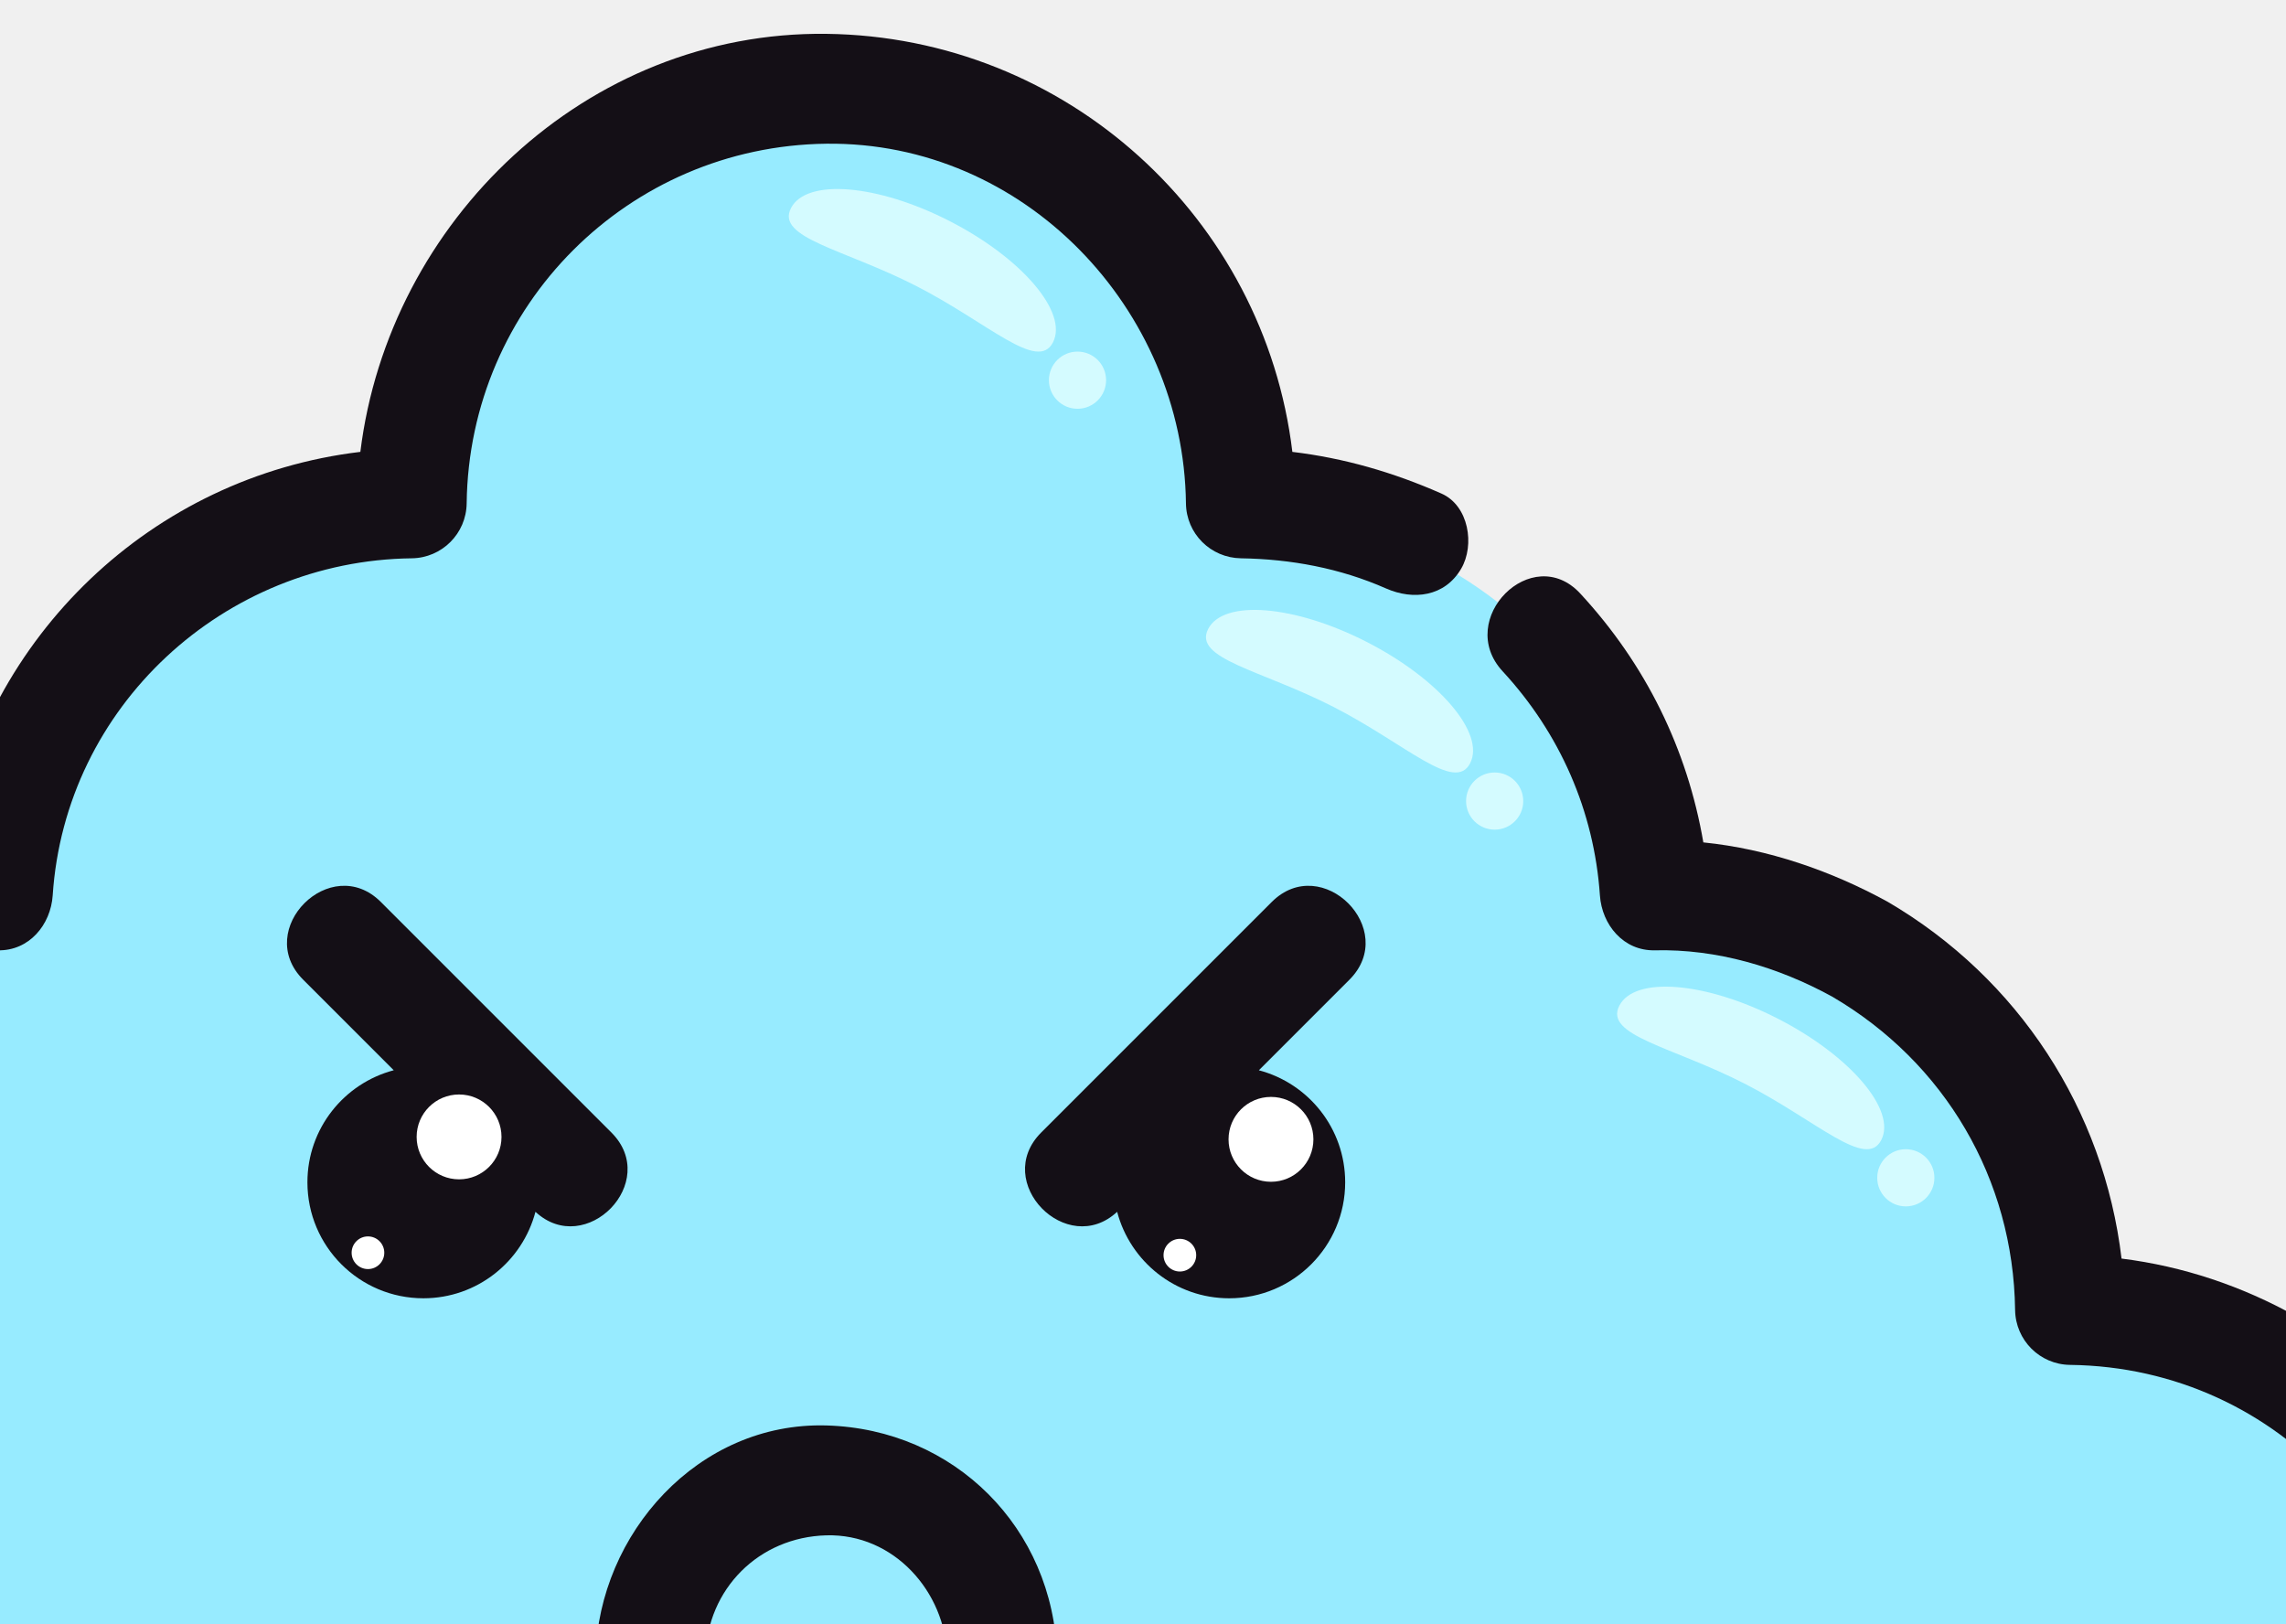
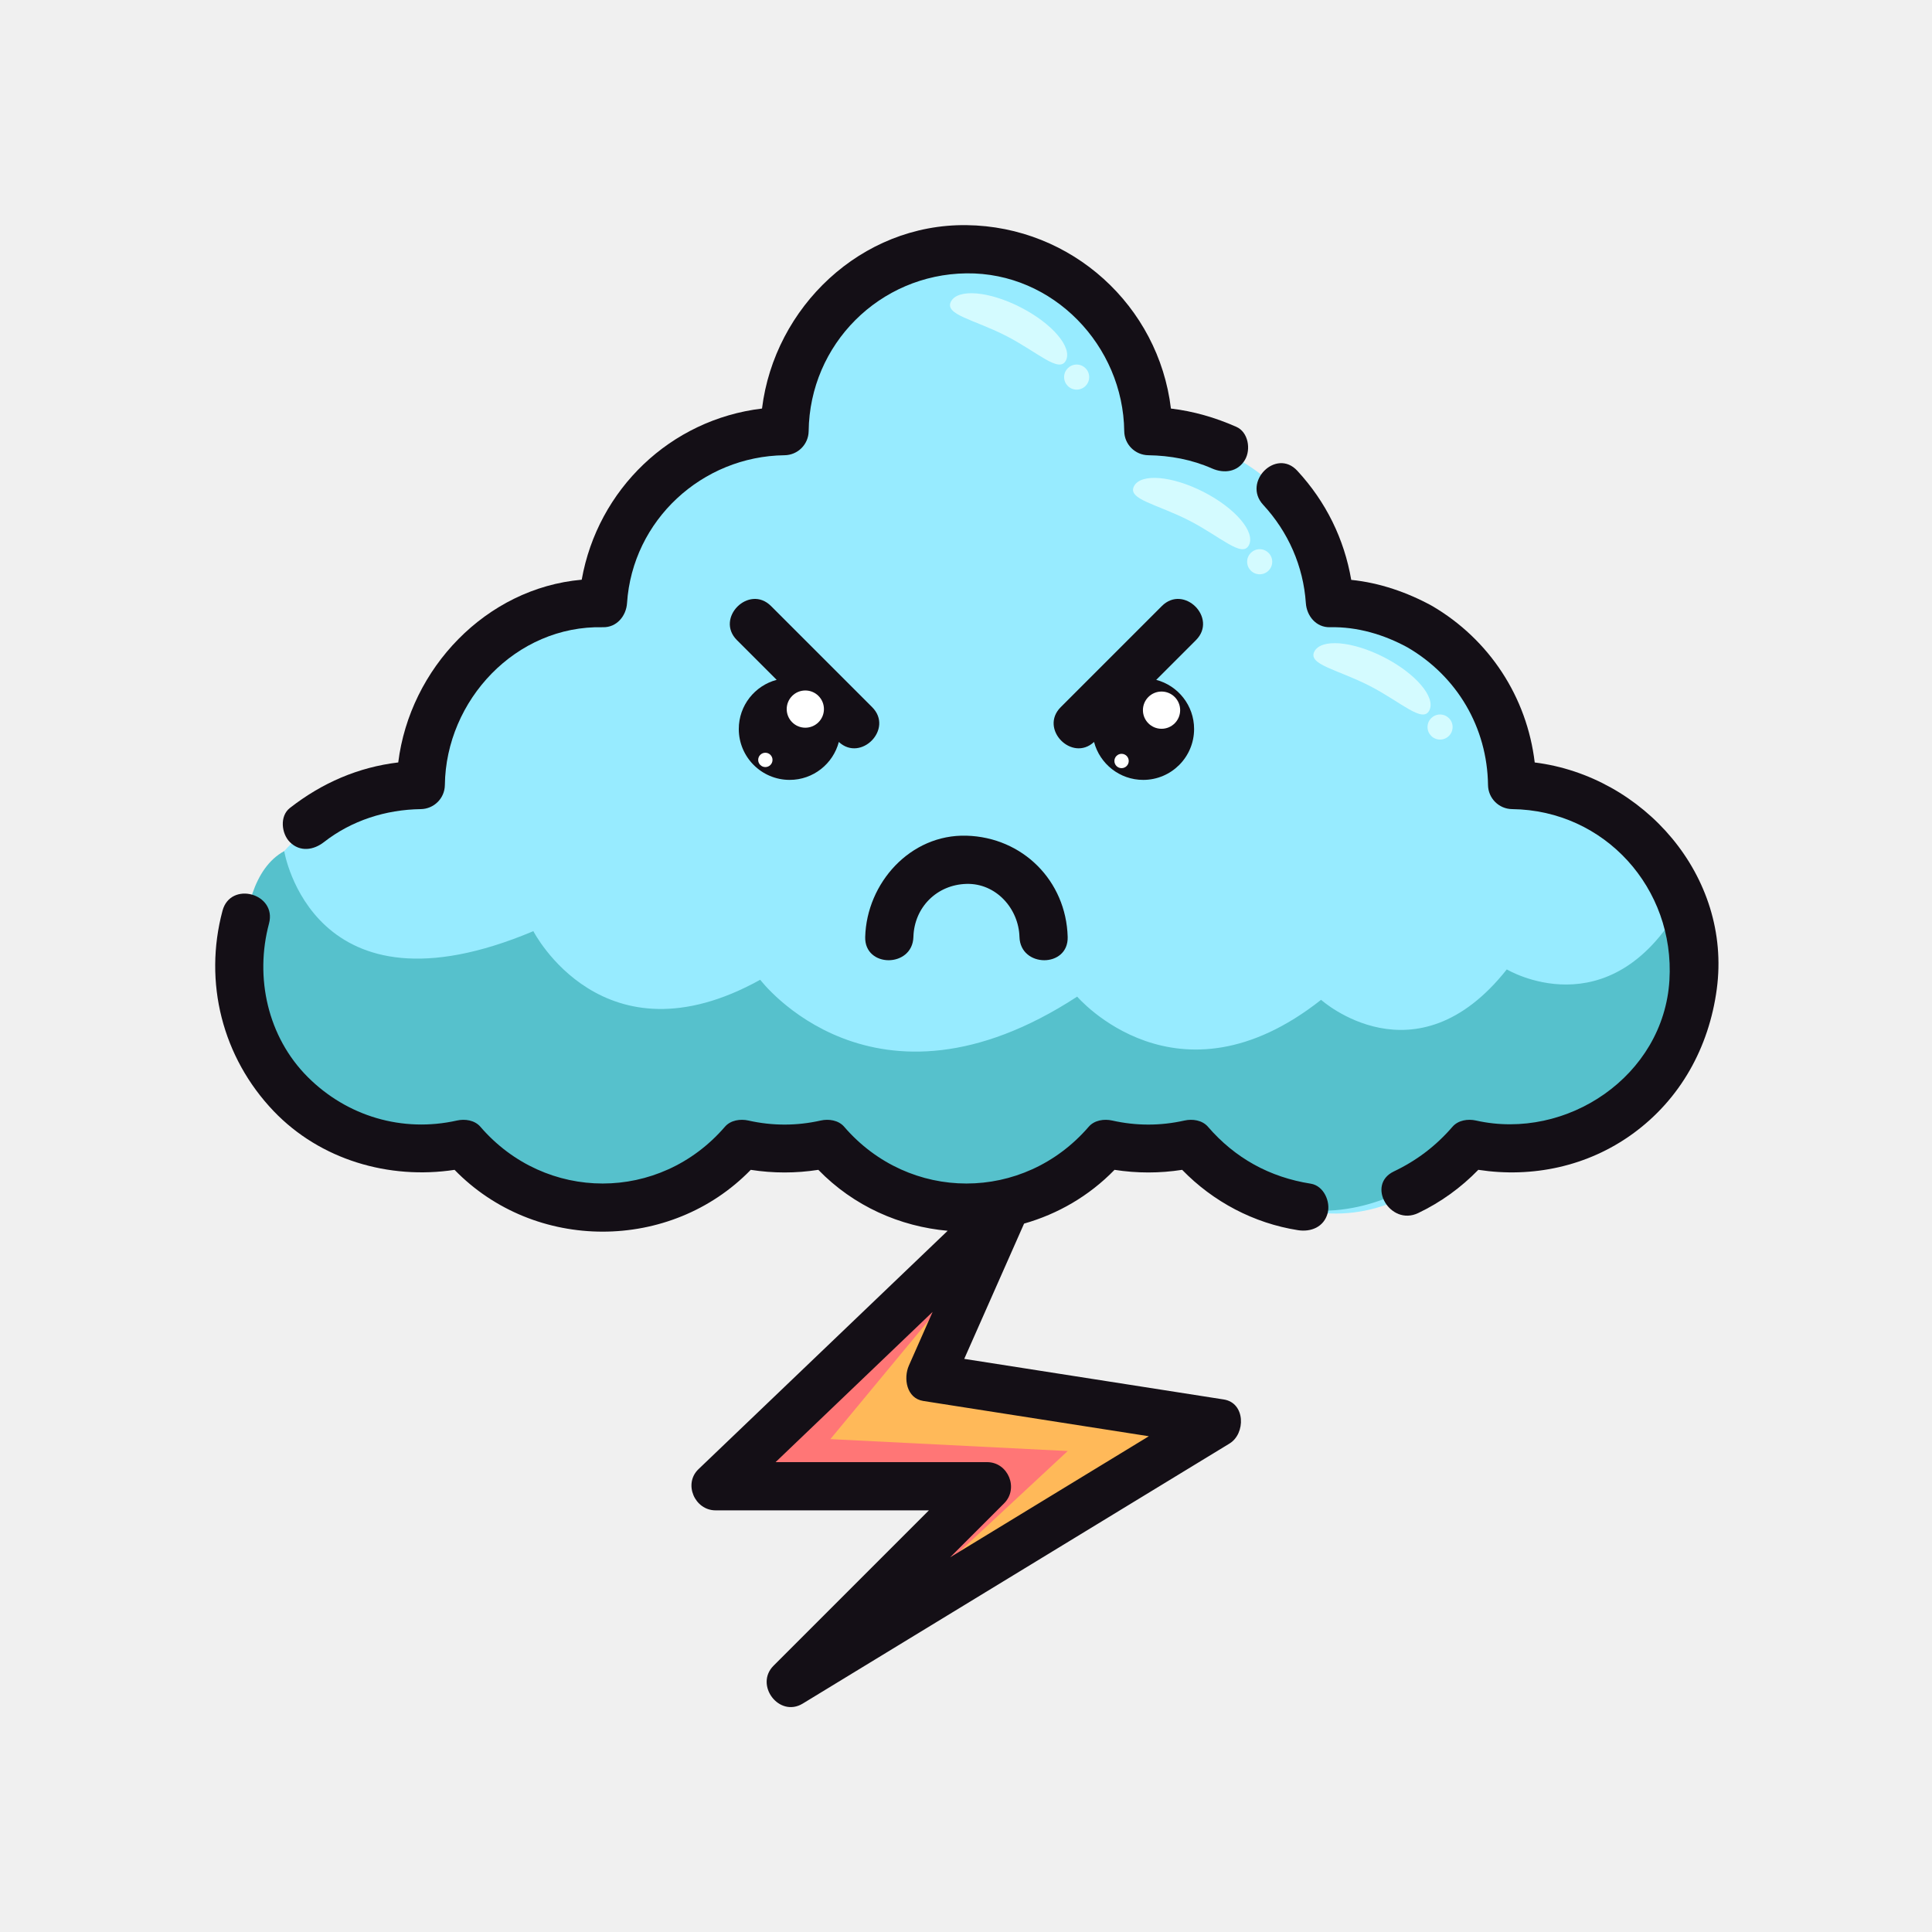
- <svg xmlns="http://www.w3.org/2000/svg" version="1.1" viewBox="2124.15 782.37 312.06 221.57">
+ <svg xmlns="http://www.w3.org/2000/svg" version="1.1" viewBox="1936.25 716.94 601.12 601.12" width="320" height="320">
  <g>
    <g>
      <path fill="#97EBFF" d="M2066.493,963.601c0,0,1.743-56.107,54.674-59.189c0,0,8.798-51.573,55.44-50.907     c0,0,9.443-62.951,67.23-57.713c0,0,49.817,9.891,47.16,55.056c0,0,53.136,1.515,58.448,53.564c0,0,51.811,3.557,56.459,55.367     c0,0,49.152,7.307,56.458,51.146c0,0,5.313,73.726-67.085,60.441c0,0-36.865,51.026-88.507,1.601l-27.065-0.271     c0,0-40.518,47.16-85.684,1.993l-24.735-1.329c0,0-47.164,48.487-88.928-0.664c0,0-53.055,14.173-67.003-35.089     c0,0-7.306-33.325,6.643-49.932C2019.999,987.674,2036.604,961.449,2066.493,963.601z" />
      <path fill="#56C1CC" d="M2024.678,981.753c0,0,8.771,53.854,77.519,24.907c0,0,21.622,42.258,70.589,15.123     c0,0,35.182,46.593,98.616,5.246c0,0,31.053,36.365,75.887,0.996c0,0,29.393,26.402,57.787-9.466     c0,0,31.728,19.077,53.973-19.604c0,0,12.613,87.854-63.77,72.41c0,0-45.832,49.034-88.507,1.601l-27.065-0.271     c0,0-50.149,44.67-85.684,1.993l-24.735-1.329c0,0-46.981,48.719-85.93,2.688c0,0-57.215,8.001-70.001-38.44     C2013.356,1037.606,2005.444,992.268,2024.678,981.753z" />
      <g>
        <path fill="#D4FBFF" d="M2267.89,829.106c-2.092,4.081-8.765-2.624-18.641-7.684c-9.877-5.059-19.215-6.559-17.125-10.639      c2.092-4.082,11.793-3.289,21.668,1.771C2263.669,817.614,2269.979,825.025,2267.89,829.106z" />
        <circle fill="#D4FBFF" cx="2271.239" cy="834.268" r="3.902" />
      </g>
      <g>
        <path fill="#D4FBFF" d="M2324.836,886.56c-2.09,4.081-8.763-2.625-18.639-7.685s-19.217-6.557-17.126-10.638      c2.091-4.083,11.792-3.288,21.669,1.771C2320.617,875.068,2326.927,882.478,2324.836,886.56z" />
        <circle fill="#D4FBFF" cx="2328.185" cy="891.722" r="3.902" />
      </g>
      <g>
        <path fill="#D4FBFF" d="M2380.963,937.987c-2.09,4.08-8.763-2.624-18.641-7.684c-9.877-5.061-19.217-6.559-17.125-10.64      c2.09-4.081,11.791-3.288,21.669,1.772C2376.741,926.496,2383.053,933.906,2380.963,937.987z" />
        <circle fill="#D4FBFF" cx="2384.311" cy="943.148" r="3.902" />
      </g>
    </g>
    <path fill="#FFB959" d="M2232.614,1110.073c-2,2-69.291,68.406-69.291,68.406l73.624,3.625c0,0-25.667,37.811-23.667,37.223    s93.726-59.921,93.726-59.921l-81.059-15.335L2232.614,1110.073z" />
    <polygon fill="#FF7676" points="2230.368,1121.528 2194.614,1164.704 2268.451,1168.41 2231.533,1202.741 2219.668,1208.154     2235.164,1182.104 2159.28,1176.724 2232.614,1110.073   " />
    <g>
      <path fill="#140F16" d="M2413.76,954.174c-2.414-20.27-14.031-38.241-31.938-48.712c-7.704-4.225-16.337-7.207-25.15-8.099     c-2.194-12.729-7.839-24.276-16.795-33.966c-6.578-7.117-17.16,3.517-10.605,10.607c7.813,8.453,12.495,19.086,13.28,30.59     c0.273,4.001,3.204,7.601,7.5,7.5c8.474-0.199,16.823,2.274,24.2,6.318c15.407,9.011,24.739,24.913,24.978,42.775     c0.055,4.125,3.371,7.45,7.5,7.5c28.856,0.349,50.672,24.692,48.943,53.255c-1.803,29.78-31.927,49.989-60.192,43.638     c-2.496-0.561-5.523-0.122-7.297,1.929c-5.181,5.988-11.11,10.502-18.256,13.913c-8.727,4.165-1.111,17.096,7.57,12.951     c7.01-3.346,13.32-7.905,18.712-13.457c16.804,2.583,33.983-1.056,47.938-11.138c14.954-10.806,23.838-26.982,26.26-45.106     C2475.112,989.461,2447.52,958.387,2413.76,954.174z" />
      <path fill="#140F16" d="M2344.082,1085.231c-12.768-2.001-23.55-7.934-31.996-17.721c-1.771-2.052-4.804-2.488-7.297-1.929     c-7.476,1.681-15.021,1.68-22.496,0c-2.492-0.56-5.527-0.124-7.297,1.929c-20.313,23.558-55.785,23.558-76.098,0     c-1.771-2.053-4.806-2.488-7.298-1.929c-7.475,1.681-15.021,1.681-22.496,0c-2.492-0.56-5.527-0.124-7.298,1.929     c-20.31,23.56-55.785,23.557-76.096,0c-1.771-2.053-4.806-2.488-7.298-1.929c-16.941,3.808-34.176-1.302-46.418-13.545     c-12.462-12.463-16.542-30.95-12.045-47.753c2.504-9.357-11.966-13.323-14.465-3.988c-5.97,22.307-0.034,45.666,15.903,62.348     c14.503,15.181,35.895,21.38,56.295,18.283c24.936,25.637,67.22,25.64,92.154-0.002c7.013,1.088,14.018,1.089,21.03,0     c11.023,11.333,25.435,17.645,40.241,18.959c-25.846,24.727-51.69,49.454-77.536,74.181c-4.771,4.565-1.131,12.804,5.304,12.804     c22.131,0,44.262,0,66.393,0c-16.112,16.113-32.224,32.226-48.337,48.338c-5.999,6,1.741,16.258,9.089,11.779     c41.729-25.426,83.457-50.853,125.187-76.279c2.531-1.542,5.063-3.085,7.595-4.628c5.044-3.072,4.984-12.647-1.791-13.708     c-26.917-4.21-53.833-8.421-80.749-12.631c6.196-14.006,12.392-28.011,18.587-42.017c0.021-0.028,0.045-0.056,0.064-0.083     c10.387-2.956,20.137-8.517,28.11-16.716c7.017,1.09,14.026,1.089,21.043-0.001c9.644,9.93,22.291,16.619,36.026,18.773     c4.035,0.632,8.051-0.968,9.227-5.238C2350.311,1090.857,2348.127,1085.866,2344.082,1085.231z M2293.697,1163.811     c-20.61,12.559-41.22,25.116-61.83,37.674c5.604-5.604,11.209-11.209,16.813-16.813c4.628-4.628,1.238-12.804-5.304-12.804     c-21.938,0-43.876,0-65.813,0c16.288-15.584,32.577-31.167,48.865-46.751c-2.462,5.566-4.925,11.133-7.388,16.7     c-1.743,3.941-0.764,10.196,4.482,11.018C2246.915,1156.493,2270.306,1160.152,2293.697,1163.811z" />
      <path fill="#140F16" d="M2037.043,978.949c8.63-6.743,19.25-10.103,30.122-10.26c4.125-0.06,7.45-3.367,7.5-7.5     c0.318-26.37,22.118-49.73,49.179-49.094c4.288,0.101,7.236-3.498,7.5-7.5c1.701-25.799,23.338-45.698,49.01-46.013     c4.125-0.051,7.45-3.374,7.5-7.5c0.326-27.026,22.067-48.767,49.094-49.094c27.03-0.327,48.773,22.559,49.095,49.094     c0.05,4.137,3.375,7.436,7.5,7.5c6.829,0.106,13.528,1.344,19.807,4.113c3.74,1.65,8.022,1.131,10.261-2.69     c1.889-3.223,1.052-8.61-2.69-10.261c-6.617-2.92-13.327-4.849-20.351-5.688c-3.835-31.894-30.788-56.67-63.621-57.067     c-32.799-0.396-59.732,25.568-63.607,57.065c-28.467,3.401-51.098,25.114-56.097,53.256     c-29.774,2.634-53.457,27.618-57.087,56.855c-12.39,1.47-23.69,6.34-33.721,14.176c-3.227,2.522-2.625,7.981,0,10.607     C2029.589,982.101,2033.824,981.462,2037.043,978.949z" />
      <path fill="#140F16" d="M2166.115,943.76c0,8.744,7.088,15.834,15.832,15.834c7.351,0,13.512-5.015,15.297-11.804     c6.85,6.369,17.131-4.06,10.365-10.826c-10.489-10.488-20.979-20.978-31.467-31.467c-6.846-6.845-17.452,3.762-10.607,10.607     c4.121,4.121,8.242,8.242,12.363,12.363C2171.12,930.26,2166.115,936.418,2166.115,943.76z" />
      <path fill="#140F16" d="M2220.447,1008.454c0.257-9.207,7.293-16.243,16.5-16.5c9.206-0.257,16.254,7.68,16.5,16.5     c0.27,9.652,15.27,9.679,15,0c-0.488-17.486-14.014-31.012-31.5-31.5c-17.48-0.487-31.033,14.748-31.5,31.5     C2205.178,1018.132,2220.178,1018.106,2220.447,1008.454z" />
      <path fill="#140F16" d="M2297.752,905.498c-10.488,10.489-20.978,20.979-31.467,31.467c-6.766,6.767,3.516,17.195,10.365,10.826     c1.786,6.789,7.948,11.804,15.297,11.804c8.744,0,15.832-7.09,15.832-15.834c0-7.342-5.004-13.5-11.783-15.292     c4.121-4.121,8.242-8.242,12.363-12.363C2315.204,909.259,2304.598,898.653,2297.752,905.498z" />
    </g>
    <g>
      <circle fill="#FFFFFF" cx="2297.65" cy="937.899" r="5.792" />
      <circle fill="#FFFFFF" cx="2285.213" cy="953.711" r="2.229" />
    </g>
    <g>
      <circle fill="#FFFFFF" cx="2186.817" cy="937.566" r="5.792" />
      <circle fill="#FFFFFF" cx="2174.38" cy="953.378" r="2.229" />
    </g>
  </g>
</svg>
